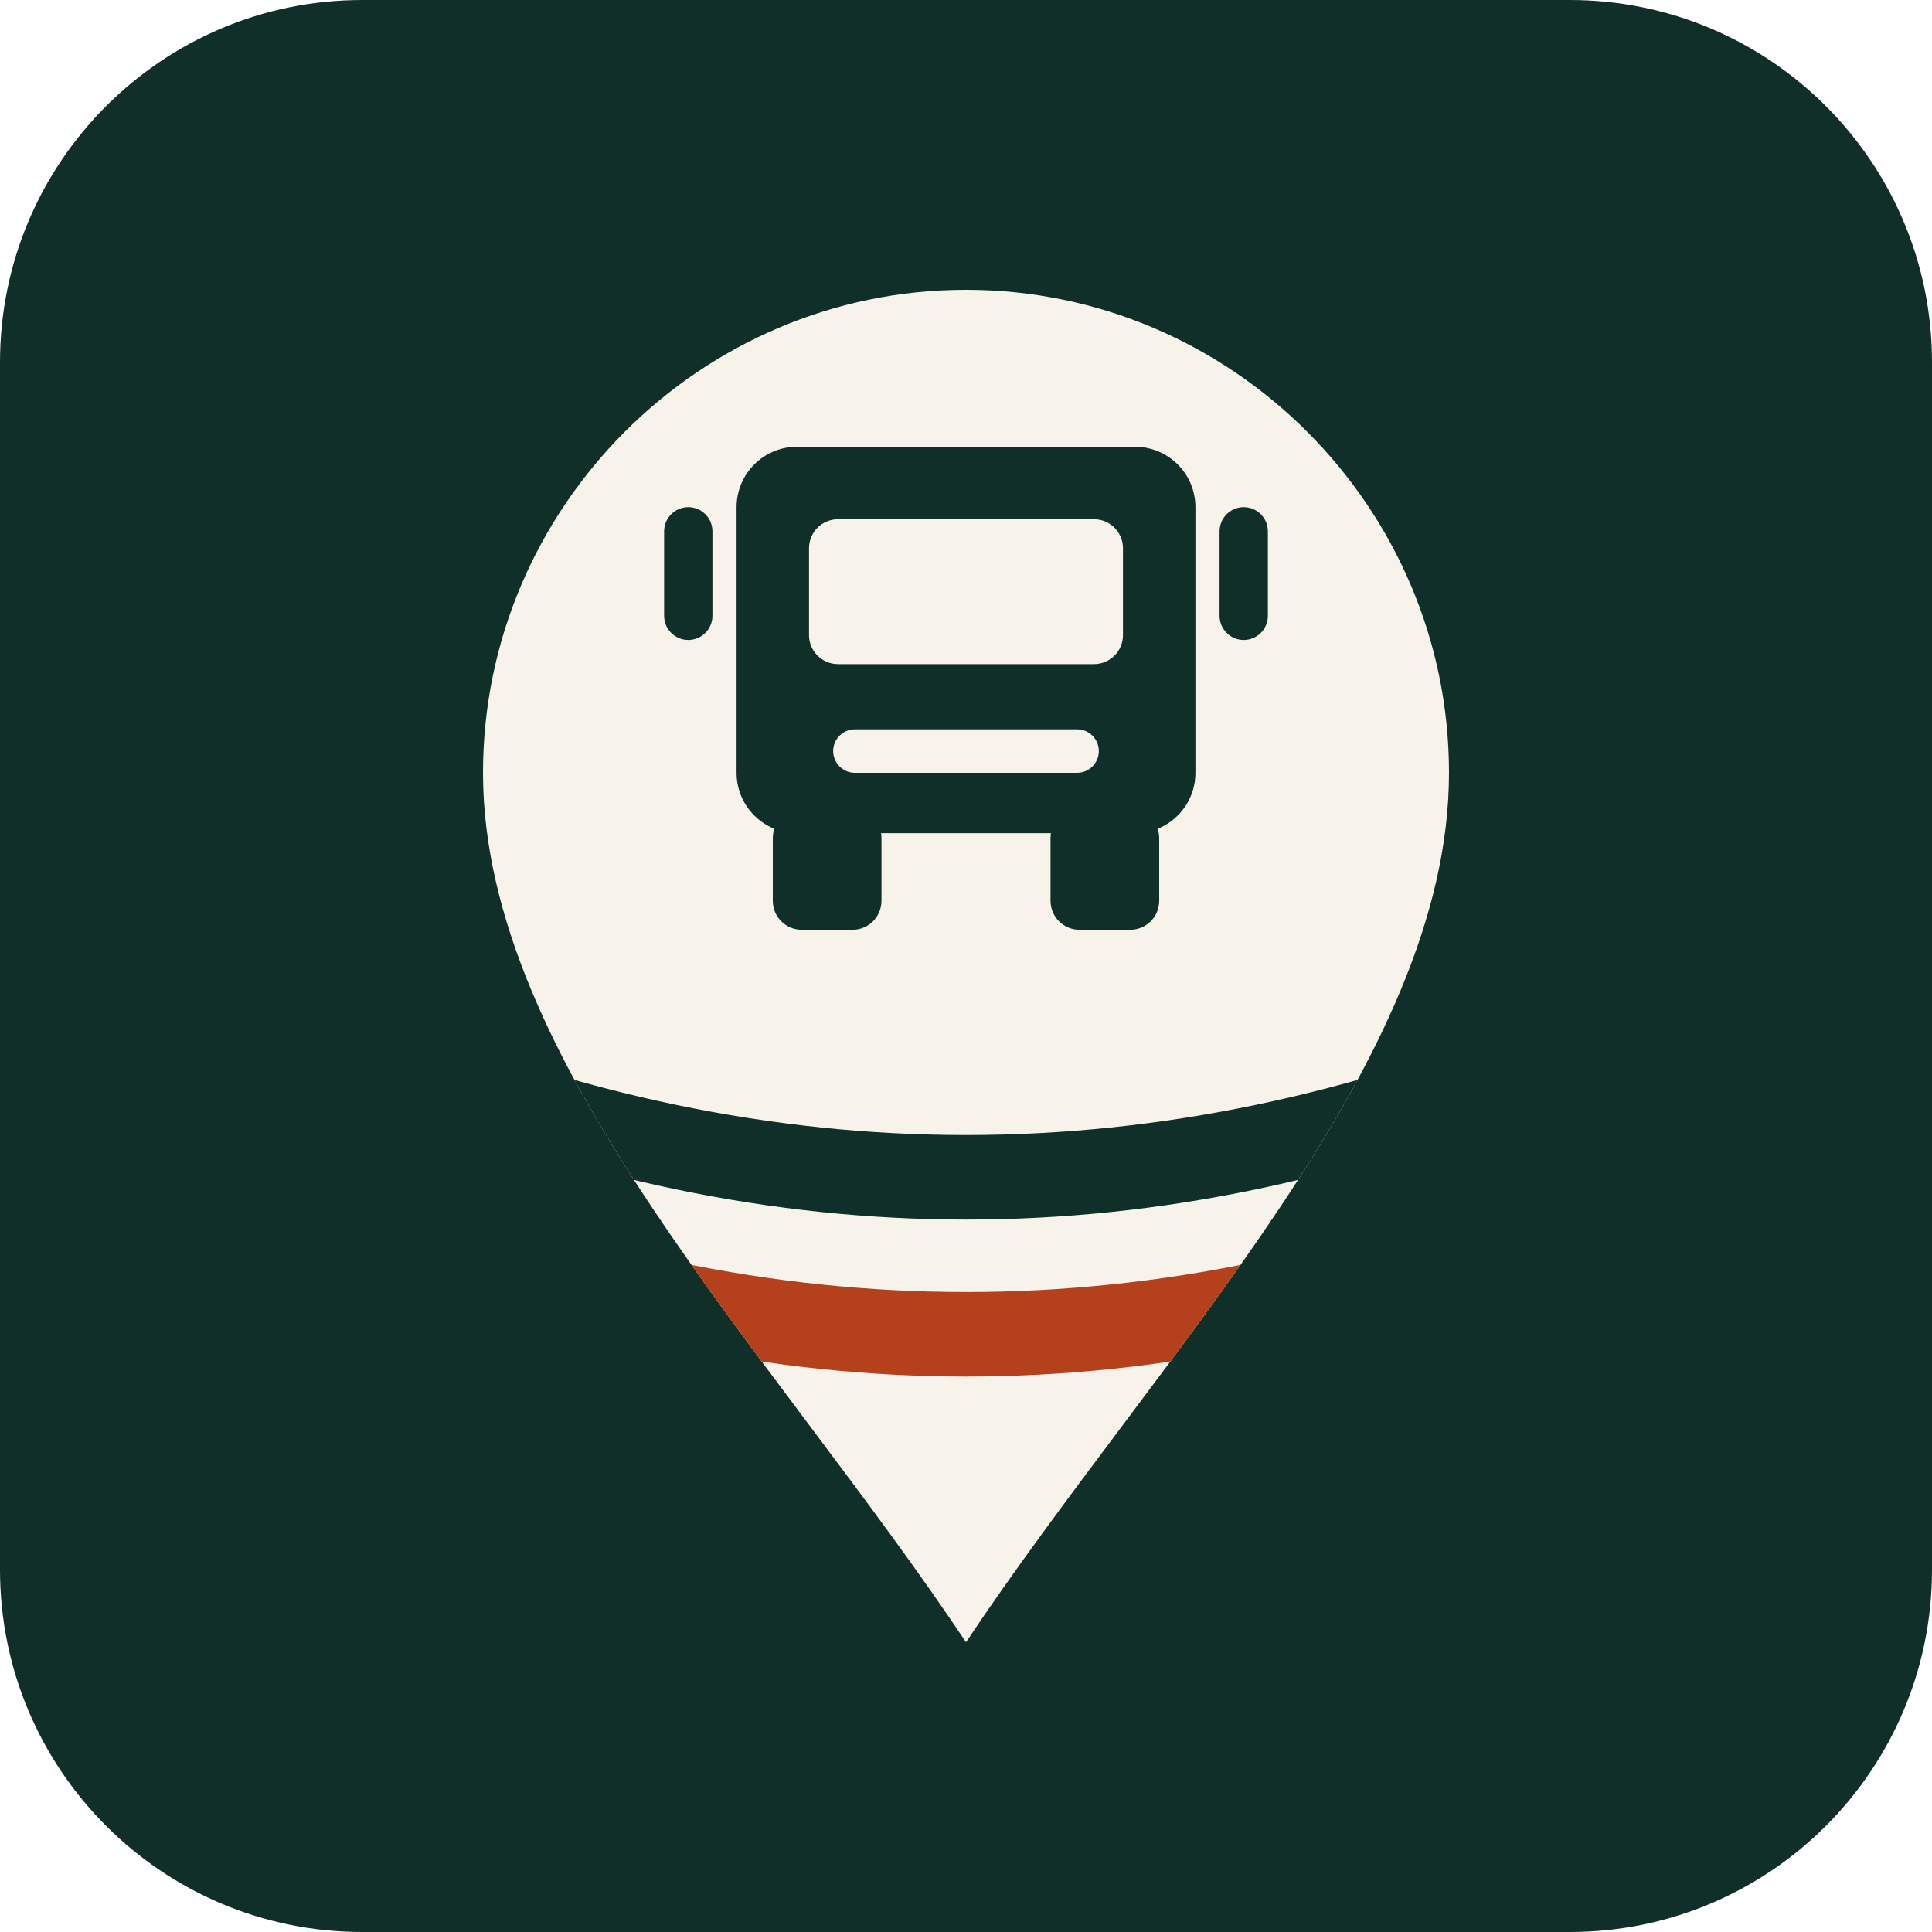
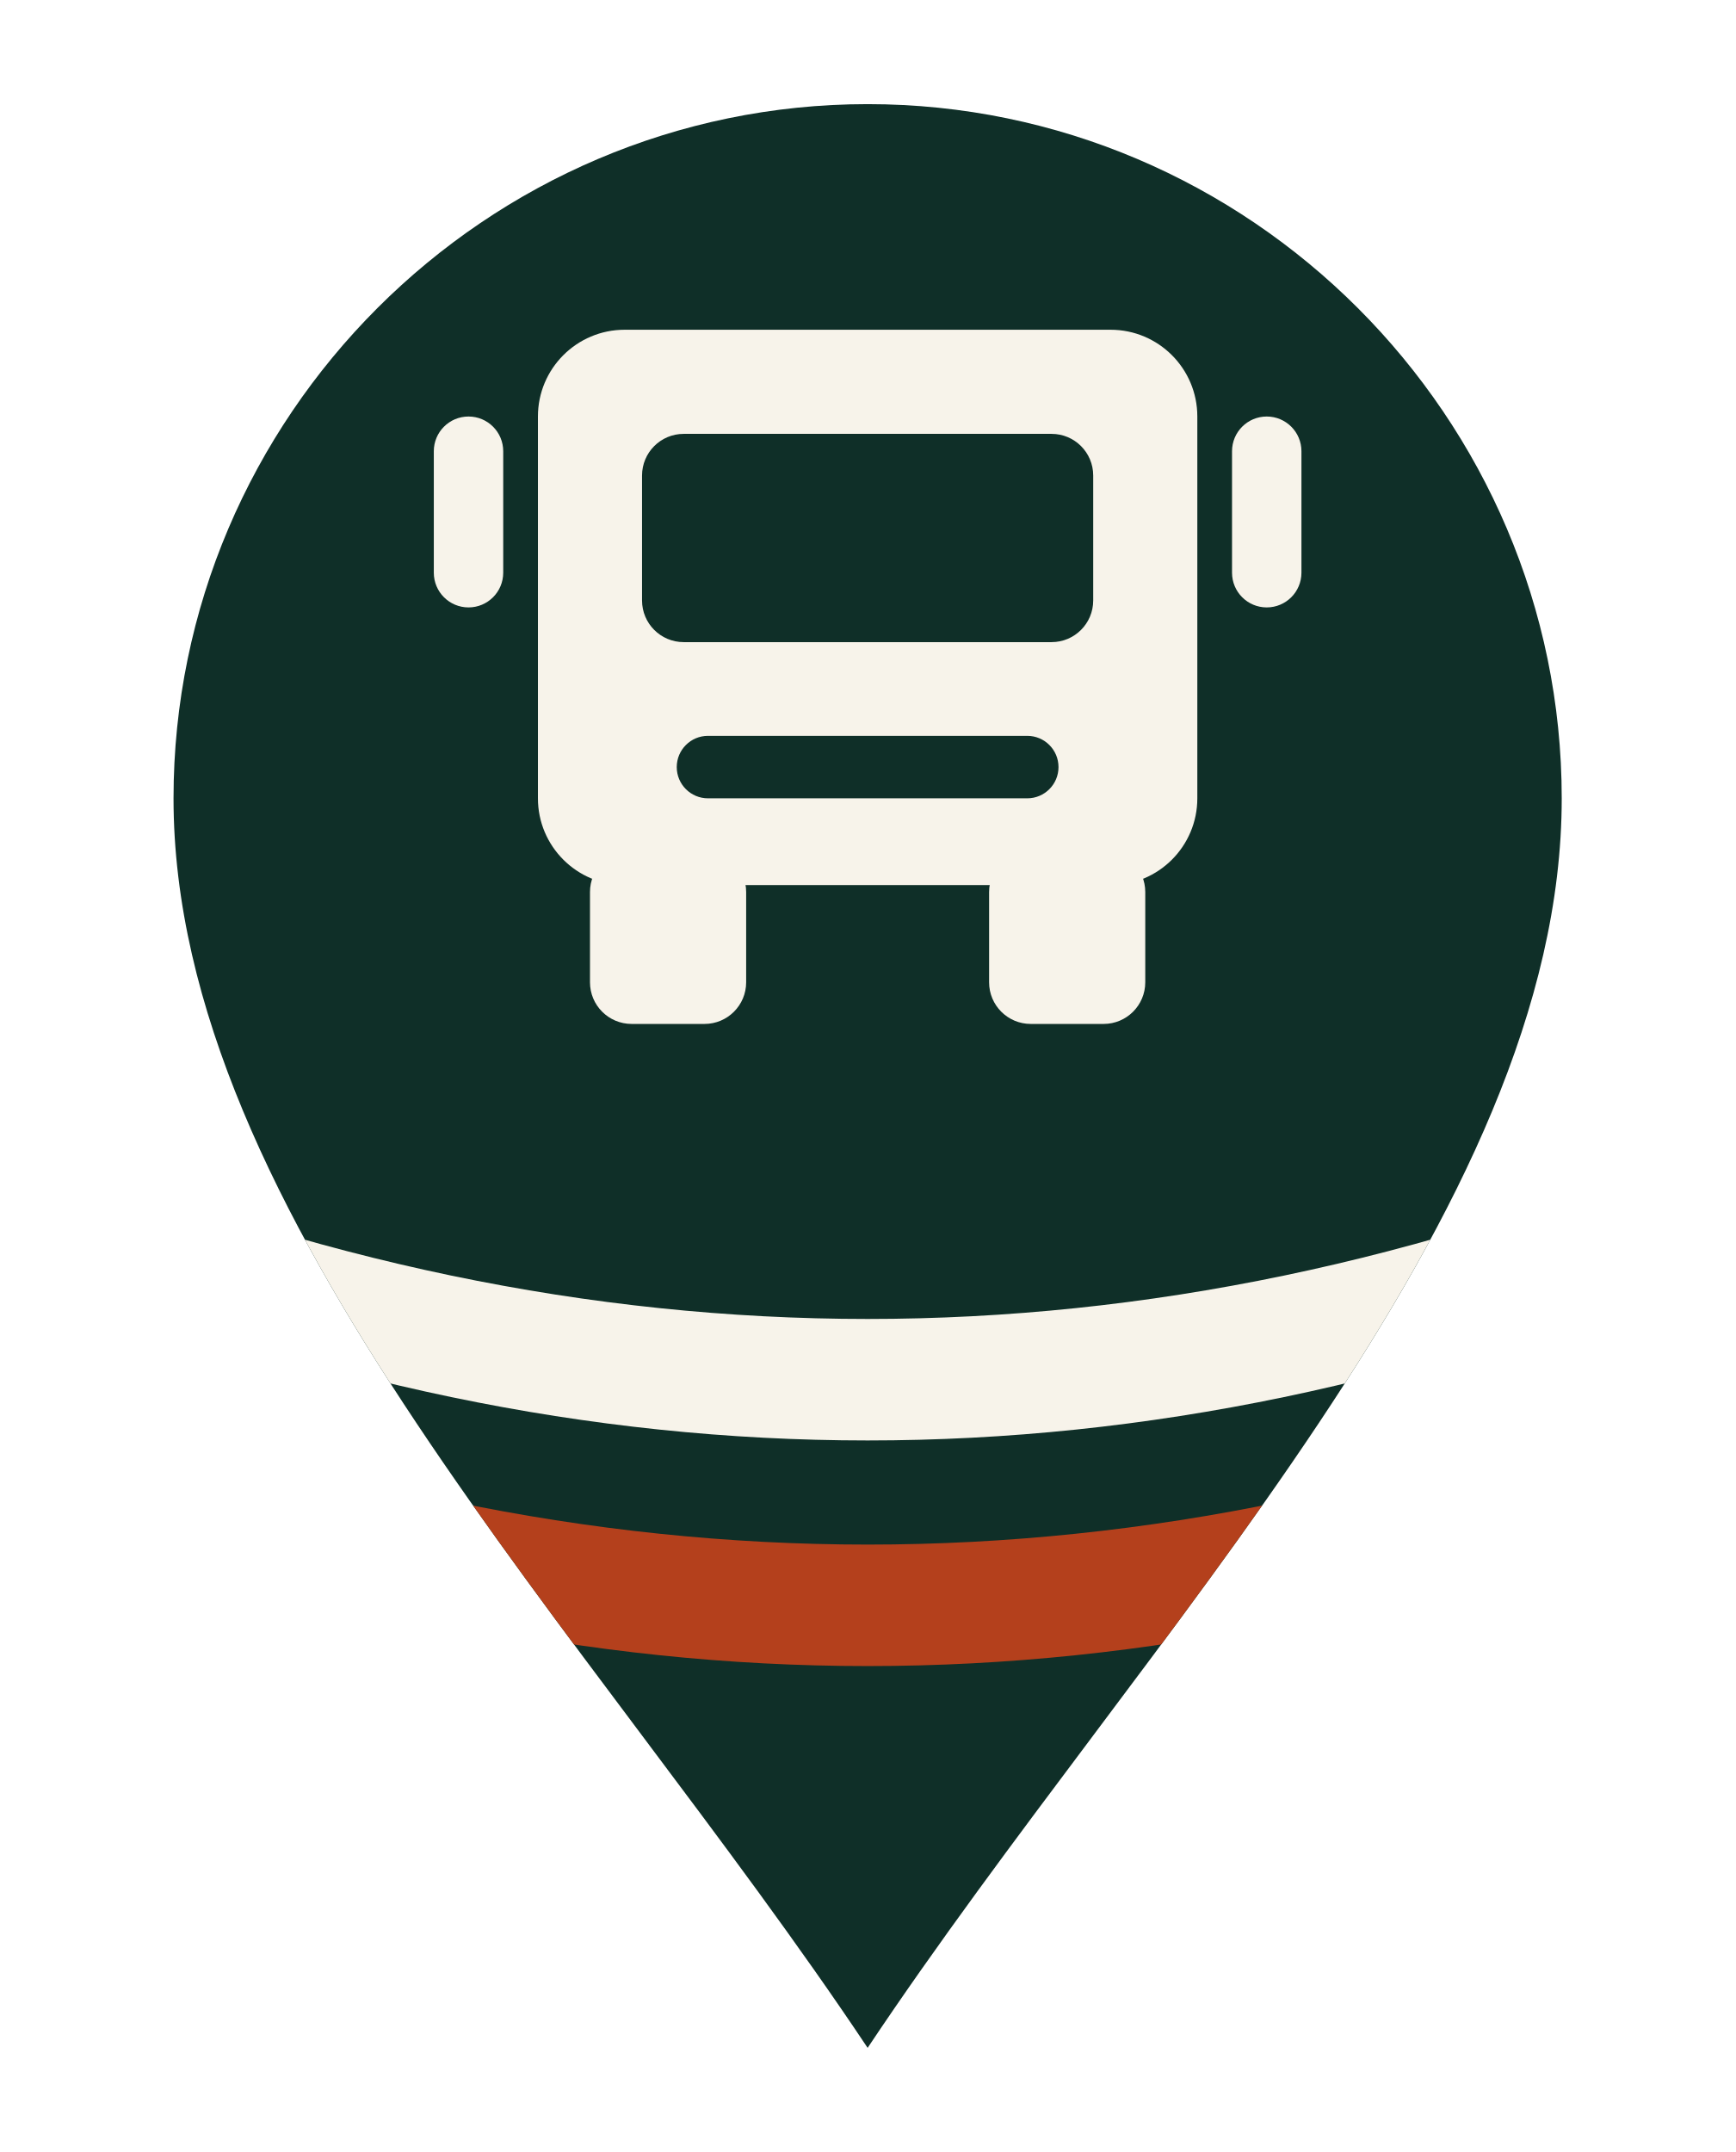
- <svg xmlns="http://www.w3.org/2000/svg" viewBox="0 0 64 64" role="img" aria-label="Webco Professional">
-   <rect width="64" height="64" rx="12" fill="#0f2f28" />
-   <g transform="translate(12.8 8) scale(0.8)">
-     <clipPath id="p">
-       <path d="M24 2C35 2 44 11 44 22C44 34 32 46 24 58C16 46 4 34 4 22C4 11 13 2 24 2Z" />
-     </clipPath>
-     <path d="M24 2C35 2 44 11 44 22C44 34 32 46 24 58C16 46 4 34 4 22C4 11 13 2 24 2Z" fill="#f7f3ea" />
-     <g fill="#0f2f28">
-       <rect x="14.5" y="8.5" width="19" height="16" rx="2.5" />
-       <rect x="11.5" y="11" width="2" height="5.5" rx="1" />
-       <rect x="34.5" y="11" width="2" height="5.5" rx="1" />
-       <rect x="16" y="23.5" width="4.5" height="5" rx="1.2" />
-       <rect x="27.5" y="23.5" width="4.5" height="5" rx="1.2" />
-     </g>
-     <g fill="#f7f3ea">
-       <rect x="17.5" y="11.5" width="13" height="6" rx="1.2" />
-       <rect x="18.5" y="20.2" width="11" height="1.8" rx="0.9" />
-     </g>
-     <g clip-path="url(#p)">
-       <path d="M0 32Q24 42 48 32V35.5Q24 45.5 0 35.5Z" fill="#0f2f28" />
-       <path d="M0 38.5Q24 48.5 48 38.5V42Q24 52 0 42Z" fill="#b4401c" />
-     </g>
+ <svg xmlns="http://www.w3.org/2000/svg" viewBox="-1 -1 50 62" role="img" aria-label="Webco Professional">
+   <clipPath id="p">
+     <path d="M24 2C35 2 44 11 44 22C44 34 32 46 24 58C16 46 4 34 4 22C4 11 13 2 24 2Z" />
+   </clipPath>
+   <path d="M24 2C35 2 44 11 44 22C44 34 32 46 24 58C16 46 4 34 4 22C4 11 13 2 24 2Z" fill="#0f2f28" />
+   <g fill="#f7f3ea">
+     <rect x="14.5" y="8.5" width="19" height="16" rx="2.5" />
+     <rect x="11.5" y="11" width="2" height="5.5" rx="1" />
+     <rect x="34.5" y="11" width="2" height="5.5" rx="1" />
+     <rect x="16" y="23.5" width="4.5" height="5" rx="1.2" />
+     <rect x="27.5" y="23.5" width="4.5" height="5" rx="1.2" />
+   </g>
+   <g fill="#0f2f28">
+     <rect x="17.5" y="11.5" width="13" height="6" rx="1.2" />
+     <rect x="18.5" y="20.2" width="11" height="1.8" rx="0.9" />
+   </g>
+   <g clip-path="url(#p)">
+     <path d="M0 32Q24 42 48 32V35.5Q24 45.5 0 35.5Z" fill="#f7f3ea" />
+     <path d="M0 38.5Q24 48.5 48 38.5V42Q24 52 0 42Z" fill="#b4401c" />
  </g>
</svg>
